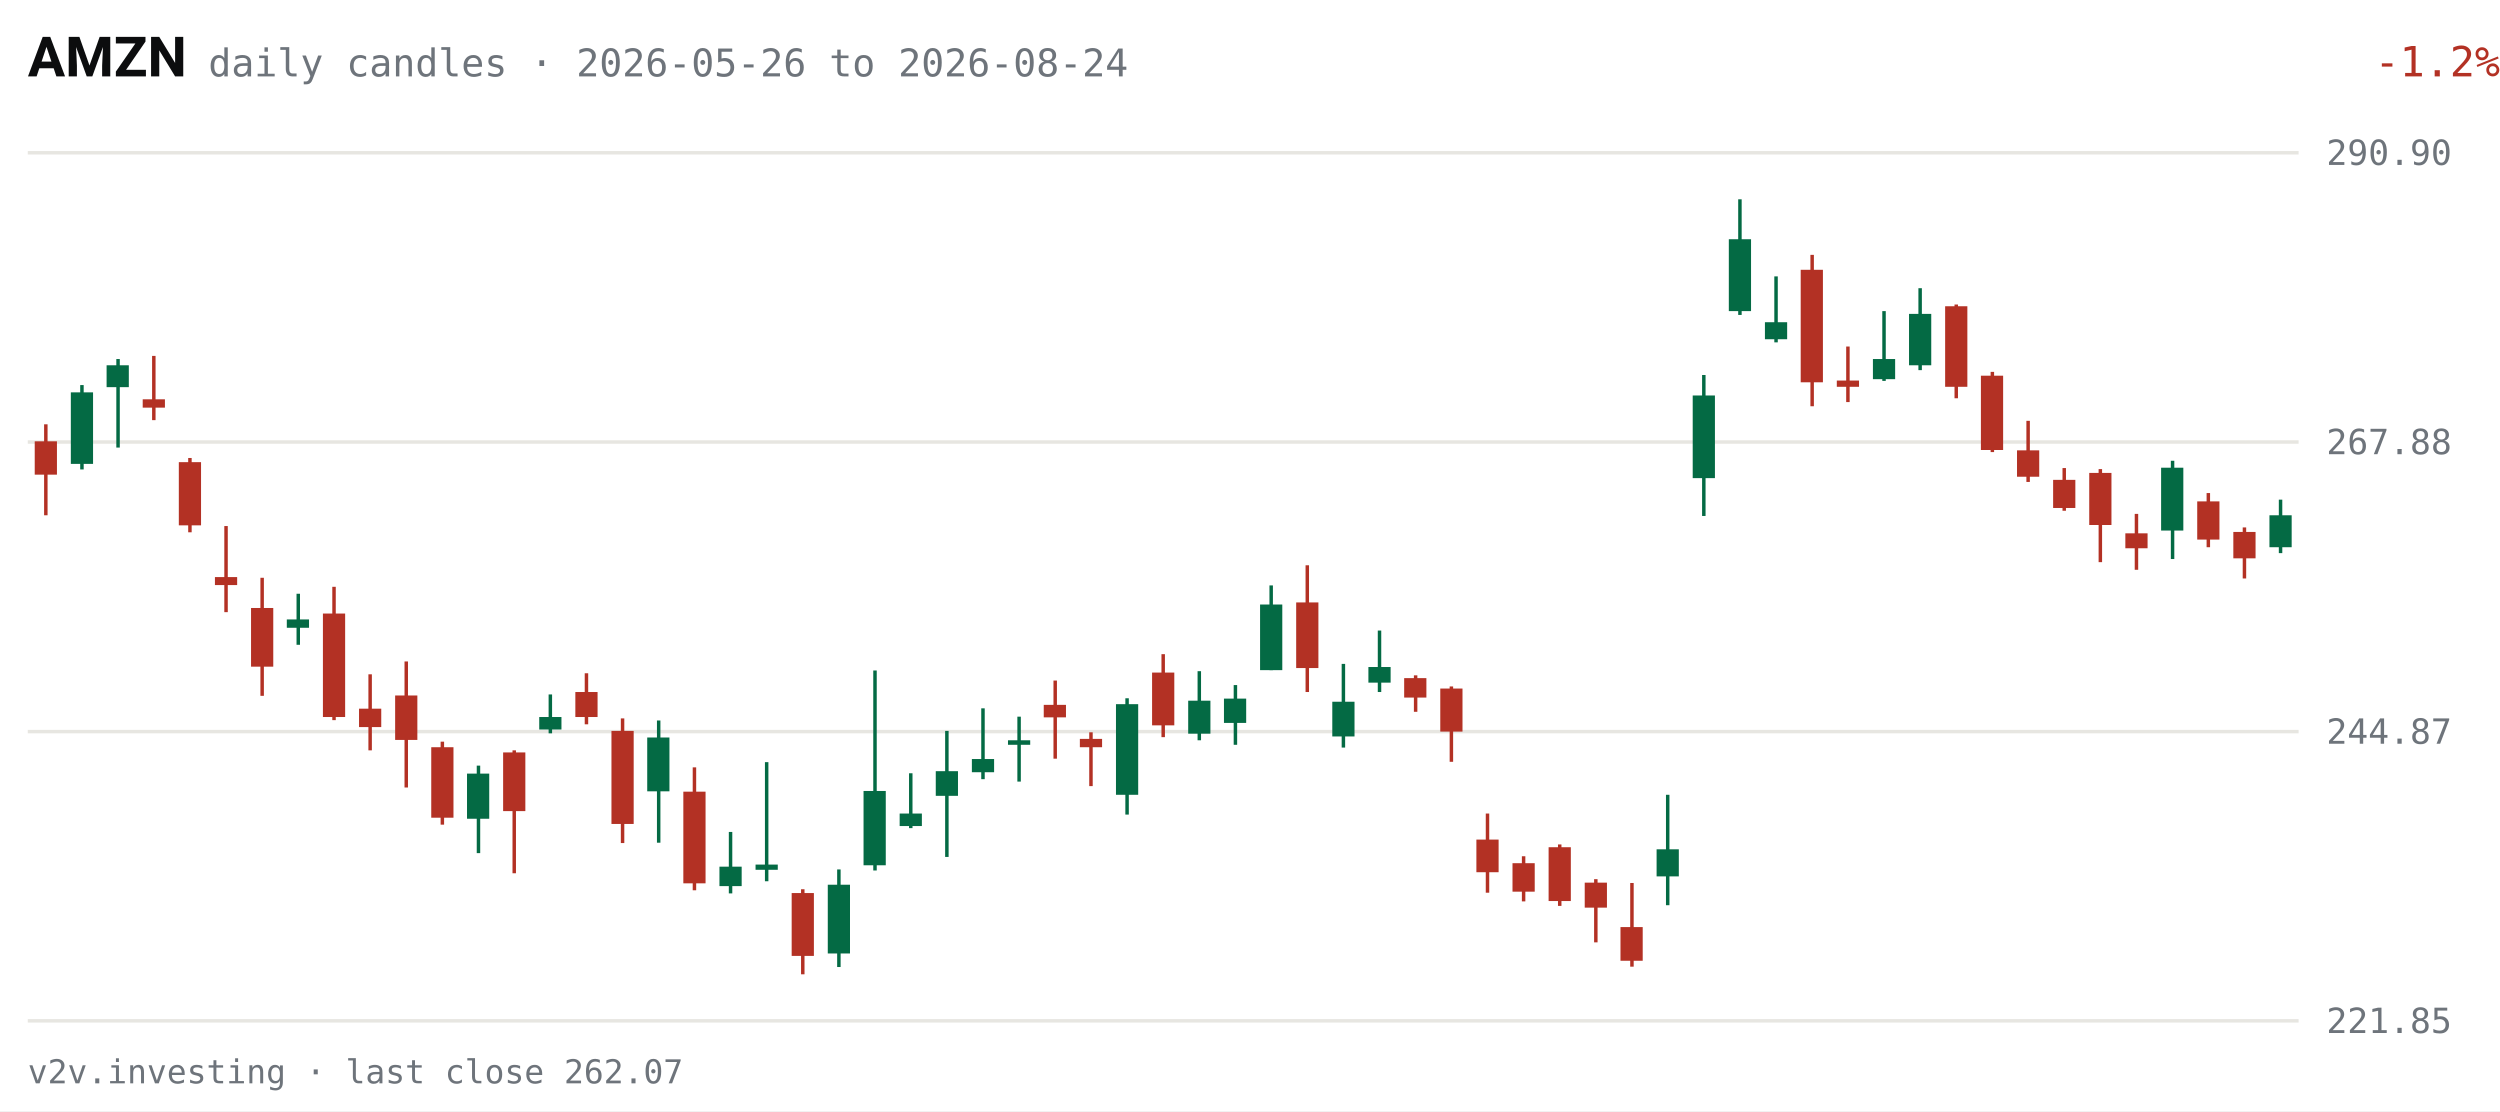
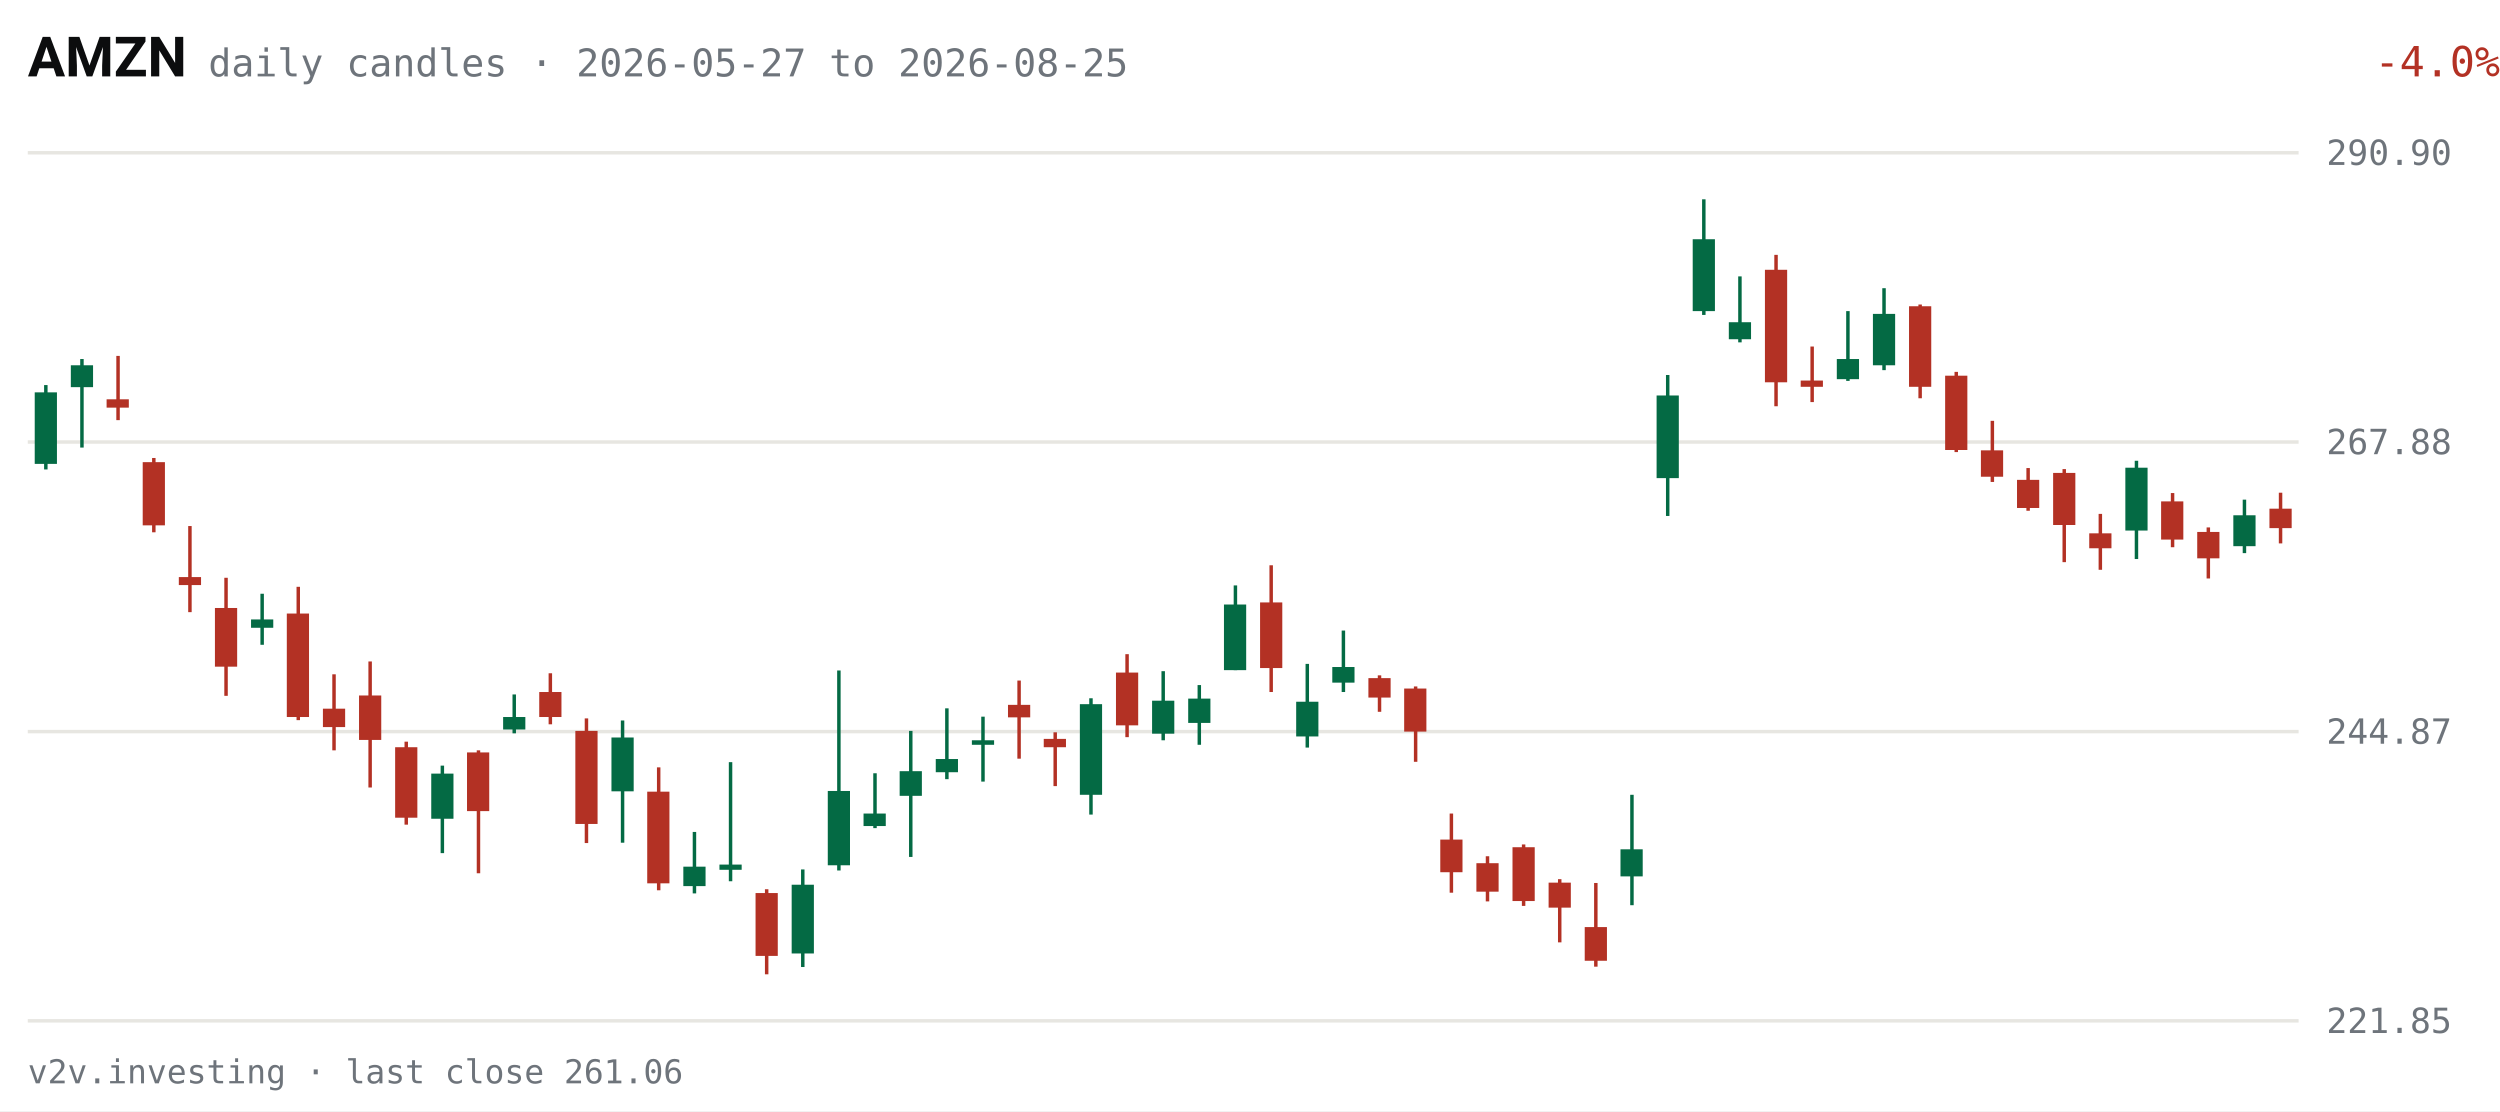
<svg xmlns="http://www.w3.org/2000/svg" viewBox="0 0 720 320" width="720" height="320" role="img" aria-label="AMZN daily candles, last 63 sessions">
  <rect width="720" height="320" fill="#FFFFFF" />
  <text x="8" y="22" fill="#0C0D0E" font-size="16" font-weight="600" font-family="system-ui,-apple-system,Segoe UI,Roboto,sans-serif">AMZN</text>
-   <text x="60" y="22" fill="#6E747B" font-size="11" font-family="ui-monospace,SFMono-Regular,Menlo,Consolas,monospace">daily candles · 2026-05-26 to 2026-08-24</text>
-   <text x="670" y="22" fill="#B33124" font-size="12" text-anchor="end" font-family="ui-monospace,SFMono-Regular,Menlo,Consolas,monospace" transform="translate(50,0)">-1.2%</text>
+   <text x="60" y="22" fill="#6E747B" font-size="11" font-family="ui-monospace,SFMono-Regular,Menlo,Consolas,monospace">daily candles · 2026-05-27 to 2026-08-25</text>
+   <text x="670" y="22" fill="#B33124" font-size="12" text-anchor="end" font-family="ui-monospace,SFMono-Regular,Menlo,Consolas,monospace" transform="translate(50,0)">-4.0%</text>
  <g font-family="ui-monospace,SFMono-Regular,Menlo,Consolas,monospace">
    <line x1="8" y1="294.0" x2="662" y2="294.0" stroke="#E7E6E1" stroke-width="1" />
    <text x="670" y="297.5" fill="#6E747B" font-size="10">221.85</text>
    <line x1="8" y1="210.7" x2="662" y2="210.7" stroke="#E7E6E1" stroke-width="1" />
    <text x="670" y="214.2" fill="#6E747B" font-size="10">244.87</text>
    <line x1="8" y1="127.3" x2="662" y2="127.3" stroke="#E7E6E1" stroke-width="1" />
    <text x="670" y="130.8" fill="#6E747B" font-size="10">267.88</text>
    <line x1="8" y1="44.0" x2="662" y2="44.0" stroke="#E7E6E1" stroke-width="1" />
    <text x="670" y="47.5" fill="#6E747B" font-size="10">290.90</text>
-     <line x1="13.2" y1="122.2" x2="13.2" y2="148.4" stroke="#B33124" stroke-width="1" />
-     <rect x="10.0" y="127.1" width="6.4" height="9.6" fill="#B33124" />
-     <line x1="23.6" y1="110.9" x2="23.6" y2="135.2" stroke="#046A44" stroke-width="1" />
-     <rect x="20.4" y="113.0" width="6.4" height="20.6" fill="#046A44" />
-     <line x1="34.0" y1="103.4" x2="34.0" y2="128.9" stroke="#046A44" stroke-width="1" />
-     <rect x="30.7" y="105.2" width="6.4" height="6.3" fill="#046A44" />
-     <line x1="44.3" y1="102.5" x2="44.3" y2="121.0" stroke="#B33124" stroke-width="1" />
-     <rect x="41.1" y="115.0" width="6.4" height="2.4" fill="#B33124" />
-     <line x1="54.7" y1="131.9" x2="54.7" y2="153.3" stroke="#B33124" stroke-width="1" />
-     <rect x="51.5" y="133.1" width="6.4" height="18.2" fill="#B33124" />
-     <line x1="65.1" y1="151.5" x2="65.1" y2="176.3" stroke="#B33124" stroke-width="1" />
-     <rect x="61.9" y="166.2" width="6.4" height="2.3" fill="#B33124" />
-     <line x1="75.5" y1="166.4" x2="75.5" y2="200.4" stroke="#B33124" stroke-width="1" />
-     <rect x="72.3" y="175.1" width="6.4" height="16.9" fill="#B33124" />
-     <line x1="85.9" y1="171.0" x2="85.9" y2="185.7" stroke="#046A44" stroke-width="1" />
-     <rect x="82.6" y="178.4" width="6.4" height="2.4" fill="#046A44" />
-     <line x1="96.2" y1="169.0" x2="96.2" y2="207.4" stroke="#B33124" stroke-width="1" />
-     <rect x="93.0" y="176.7" width="6.4" height="29.8" fill="#B33124" />
-     <line x1="106.6" y1="194.2" x2="106.6" y2="216.1" stroke="#B33124" stroke-width="1" />
-     <rect x="103.4" y="204.1" width="6.4" height="5.3" fill="#B33124" />
-     <line x1="117.0" y1="190.5" x2="117.0" y2="226.8" stroke="#B33124" stroke-width="1" />
-     <rect x="113.8" y="200.3" width="6.4" height="12.8" fill="#B33124" />
-     <line x1="127.4" y1="213.6" x2="127.4" y2="237.5" stroke="#B33124" stroke-width="1" />
-     <rect x="124.2" y="215.2" width="6.4" height="20.3" fill="#B33124" />
-     <line x1="137.8" y1="220.5" x2="137.8" y2="245.7" stroke="#046A44" stroke-width="1" />
-     <rect x="134.5" y="222.8" width="6.4" height="13.0" fill="#046A44" />
-     <line x1="148.1" y1="216.1" x2="148.1" y2="251.5" stroke="#B33124" stroke-width="1" />
-     <rect x="144.9" y="216.7" width="6.4" height="16.9" fill="#B33124" />
-     <line x1="158.5" y1="200.0" x2="158.5" y2="211.2" stroke="#046A44" stroke-width="1" />
-     <rect x="155.3" y="206.5" width="6.4" height="3.6" fill="#046A44" />
-     <line x1="168.9" y1="193.9" x2="168.9" y2="208.6" stroke="#B33124" stroke-width="1" />
-     <rect x="165.7" y="199.3" width="6.4" height="7.2" fill="#B33124" />
-     <line x1="179.3" y1="206.9" x2="179.3" y2="242.8" stroke="#B33124" stroke-width="1" />
-     <rect x="176.1" y="210.5" width="6.4" height="26.8" fill="#B33124" />
-     <line x1="189.7" y1="207.5" x2="189.7" y2="242.7" stroke="#046A44" stroke-width="1" />
-     <rect x="186.4" y="212.4" width="6.4" height="15.5" fill="#046A44" />
-     <line x1="200.0" y1="221.0" x2="200.0" y2="256.4" stroke="#B33124" stroke-width="1" />
-     <rect x="196.8" y="228.0" width="6.4" height="26.4" fill="#B33124" />
-     <line x1="210.4" y1="239.6" x2="210.4" y2="257.3" stroke="#046A44" stroke-width="1" />
-     <rect x="207.2" y="249.6" width="6.4" height="5.6" fill="#046A44" />
-     <line x1="220.8" y1="219.5" x2="220.8" y2="253.8" stroke="#046A44" stroke-width="1" />
-     <rect x="217.6" y="249.0" width="6.4" height="1.5" fill="#046A44" />
-     <line x1="231.2" y1="256.1" x2="231.2" y2="280.6" stroke="#B33124" stroke-width="1" />
-     <rect x="228.0" y="257.2" width="6.4" height="18.1" fill="#B33124" />
-     <line x1="241.6" y1="250.4" x2="241.6" y2="278.5" stroke="#046A44" stroke-width="1" />
-     <rect x="238.4" y="254.8" width="6.4" height="19.8" fill="#046A44" />
-     <line x1="252.0" y1="193.1" x2="252.0" y2="250.7" stroke="#046A44" stroke-width="1" />
-     <rect x="248.7" y="227.8" width="6.4" height="21.4" fill="#046A44" />
-     <line x1="262.3" y1="222.7" x2="262.3" y2="238.5" stroke="#046A44" stroke-width="1" />
-     <rect x="259.1" y="234.3" width="6.4" height="3.6" fill="#046A44" />
-     <line x1="272.7" y1="210.5" x2="272.7" y2="246.8" stroke="#046A44" stroke-width="1" />
-     <rect x="269.5" y="222.1" width="6.4" height="7.1" fill="#046A44" />
-     <line x1="283.1" y1="204.0" x2="283.1" y2="224.4" stroke="#046A44" stroke-width="1" />
-     <rect x="279.9" y="218.6" width="6.4" height="3.8" fill="#046A44" />
-     <line x1="293.5" y1="206.4" x2="293.5" y2="225.1" stroke="#046A44" stroke-width="1" />
-     <rect x="290.3" y="213.2" width="6.4" height="1.3" fill="#046A44" />
-     <line x1="303.9" y1="196.0" x2="303.9" y2="218.5" stroke="#B33124" stroke-width="1" />
-     <rect x="300.6" y="203.0" width="6.4" height="3.6" fill="#B33124" />
-     <line x1="314.2" y1="210.9" x2="314.2" y2="226.4" stroke="#B33124" stroke-width="1" />
-     <rect x="311.0" y="212.8" width="6.4" height="2.4" fill="#B33124" />
-     <line x1="324.6" y1="201.1" x2="324.6" y2="234.6" stroke="#046A44" stroke-width="1" />
-     <rect x="321.4" y="202.8" width="6.4" height="26.1" fill="#046A44" />
-     <line x1="335.0" y1="188.4" x2="335.0" y2="212.3" stroke="#B33124" stroke-width="1" />
-     <rect x="331.8" y="193.7" width="6.4" height="15.2" fill="#B33124" />
-     <line x1="345.4" y1="193.3" x2="345.4" y2="213.2" stroke="#046A44" stroke-width="1" />
-     <rect x="342.2" y="201.8" width="6.4" height="9.5" fill="#046A44" />
-     <line x1="355.8" y1="197.3" x2="355.8" y2="214.5" stroke="#046A44" stroke-width="1" />
-     <rect x="352.5" y="201.2" width="6.4" height="7.0" fill="#046A44" />
-     <line x1="366.1" y1="168.6" x2="366.1" y2="193.0" stroke="#046A44" stroke-width="1" />
-     <rect x="362.9" y="174.1" width="6.4" height="18.9" fill="#046A44" />
-     <line x1="376.5" y1="162.8" x2="376.5" y2="199.3" stroke="#B33124" stroke-width="1" />
-     <rect x="373.3" y="173.5" width="6.4" height="18.9" fill="#B33124" />
-     <line x1="386.9" y1="191.2" x2="386.9" y2="215.3" stroke="#046A44" stroke-width="1" />
-     <rect x="383.7" y="202.1" width="6.4" height="10.0" fill="#046A44" />
-     <line x1="397.3" y1="181.6" x2="397.3" y2="199.3" stroke="#046A44" stroke-width="1" />
-     <rect x="394.1" y="192.1" width="6.4" height="4.5" fill="#046A44" />
-     <line x1="407.7" y1="194.5" x2="407.7" y2="205.0" stroke="#B33124" stroke-width="1" />
-     <rect x="404.4" y="195.3" width="6.4" height="5.6" fill="#B33124" />
-     <line x1="418.0" y1="197.7" x2="418.0" y2="219.4" stroke="#B33124" stroke-width="1" />
-     <rect x="414.8" y="198.3" width="6.4" height="12.4" fill="#B33124" />
-     <line x1="428.4" y1="234.3" x2="428.4" y2="257.1" stroke="#B33124" stroke-width="1" />
-     <rect x="425.2" y="241.8" width="6.4" height="9.4" fill="#B33124" />
-     <line x1="438.8" y1="246.6" x2="438.8" y2="259.6" stroke="#B33124" stroke-width="1" />
-     <rect x="435.6" y="248.6" width="6.4" height="8.2" fill="#B33124" />
-     <line x1="449.2" y1="243.2" x2="449.2" y2="260.9" stroke="#B33124" stroke-width="1" />
-     <rect x="446.0" y="244.0" width="6.4" height="15.5" fill="#B33124" />
-     <line x1="459.6" y1="253.2" x2="459.6" y2="271.4" stroke="#B33124" stroke-width="1" />
-     <rect x="456.4" y="254.2" width="6.4" height="7.2" fill="#B33124" />
-     <line x1="470.0" y1="254.3" x2="470.0" y2="278.4" stroke="#B33124" stroke-width="1" />
-     <rect x="466.7" y="267.0" width="6.4" height="9.7" fill="#B33124" />
-     <line x1="480.3" y1="228.9" x2="480.3" y2="260.7" stroke="#046A44" stroke-width="1" />
-     <rect x="477.1" y="244.6" width="6.4" height="7.8" fill="#046A44" />
-     <line x1="490.7" y1="108.0" x2="490.7" y2="148.6" stroke="#046A44" stroke-width="1" />
-     <rect x="487.5" y="113.9" width="6.4" height="23.8" fill="#046A44" />
-     <line x1="501.1" y1="57.4" x2="501.1" y2="90.7" stroke="#046A44" stroke-width="1" />
-     <rect x="497.9" y="68.9" width="6.4" height="20.7" fill="#046A44" />
-     <line x1="511.5" y1="79.6" x2="511.5" y2="98.6" stroke="#046A44" stroke-width="1" />
-     <rect x="508.3" y="92.8" width="6.4" height="4.9" fill="#046A44" />
-     <line x1="521.9" y1="73.4" x2="521.9" y2="117.0" stroke="#B33124" stroke-width="1" />
-     <rect x="518.6" y="77.7" width="6.4" height="32.4" fill="#B33124" />
-     <line x1="532.2" y1="99.8" x2="532.2" y2="115.8" stroke="#B33124" stroke-width="1" />
-     <rect x="529.0" y="109.6" width="6.4" height="1.8" fill="#B33124" />
-     <line x1="542.6" y1="89.6" x2="542.6" y2="109.7" stroke="#046A44" stroke-width="1" />
-     <rect x="539.4" y="103.4" width="6.4" height="5.8" fill="#046A44" />
-     <line x1="553.0" y1="83.0" x2="553.0" y2="106.6" stroke="#046A44" stroke-width="1" />
-     <rect x="549.8" y="90.4" width="6.4" height="14.8" fill="#046A44" />
-     <line x1="563.4" y1="87.7" x2="563.4" y2="114.7" stroke="#B33124" stroke-width="1" />
-     <rect x="560.2" y="88.2" width="6.4" height="23.2" fill="#B33124" />
-     <line x1="573.8" y1="107.1" x2="573.8" y2="130.2" stroke="#B33124" stroke-width="1" />
-     <rect x="570.5" y="108.2" width="6.4" height="21.4" fill="#B33124" />
-     <line x1="584.1" y1="121.2" x2="584.1" y2="138.8" stroke="#B33124" stroke-width="1" />
-     <rect x="580.9" y="129.7" width="6.4" height="7.6" fill="#B33124" />
-     <line x1="594.5" y1="134.8" x2="594.5" y2="147.1" stroke="#B33124" stroke-width="1" />
-     <rect x="591.3" y="138.2" width="6.4" height="8.1" fill="#B33124" />
-     <line x1="604.9" y1="135.1" x2="604.9" y2="161.9" stroke="#B33124" stroke-width="1" />
-     <rect x="601.7" y="136.2" width="6.4" height="15.0" fill="#B33124" />
-     <line x1="615.3" y1="148.0" x2="615.3" y2="164.1" stroke="#B33124" stroke-width="1" />
-     <rect x="612.1" y="153.6" width="6.4" height="4.3" fill="#B33124" />
-     <line x1="625.7" y1="132.7" x2="625.7" y2="161.0" stroke="#046A44" stroke-width="1" />
-     <rect x="622.4" y="134.7" width="6.4" height="18.1" fill="#046A44" />
-     <line x1="636.0" y1="142.0" x2="636.0" y2="157.6" stroke="#B33124" stroke-width="1" />
-     <rect x="632.8" y="144.4" width="6.4" height="11.0" fill="#B33124" />
-     <line x1="646.4" y1="151.9" x2="646.4" y2="166.6" stroke="#B33124" stroke-width="1" />
-     <rect x="643.2" y="153.2" width="6.4" height="7.6" fill="#B33124" />
-     <line x1="656.8" y1="143.9" x2="656.8" y2="159.3" stroke="#046A44" stroke-width="1" />
-     <rect x="653.6" y="148.4" width="6.4" height="9.2" fill="#046A44" />
+     <line x1="13.2" y1="110.9" x2="13.2" y2="135.2" stroke="#046A44" stroke-width="1" />
+     <rect x="10.0" y="113.0" width="6.4" height="20.6" fill="#046A44" />
+     <line x1="23.6" y1="103.4" x2="23.6" y2="128.9" stroke="#046A44" stroke-width="1" />
+     <rect x="20.4" y="105.2" width="6.4" height="6.3" fill="#046A44" />
+     <line x1="34.0" y1="102.5" x2="34.0" y2="121.0" stroke="#B33124" stroke-width="1" />
+     <rect x="30.7" y="115.0" width="6.4" height="2.4" fill="#B33124" />
+     <line x1="44.3" y1="131.9" x2="44.3" y2="153.3" stroke="#B33124" stroke-width="1" />
+     <rect x="41.1" y="133.1" width="6.4" height="18.2" fill="#B33124" />
+     <line x1="54.7" y1="151.5" x2="54.7" y2="176.3" stroke="#B33124" stroke-width="1" />
+     <rect x="51.5" y="166.2" width="6.4" height="2.3" fill="#B33124" />
+     <line x1="65.1" y1="166.4" x2="65.1" y2="200.4" stroke="#B33124" stroke-width="1" />
+     <rect x="61.9" y="175.1" width="6.4" height="16.9" fill="#B33124" />
+     <line x1="75.5" y1="171.0" x2="75.5" y2="185.7" stroke="#046A44" stroke-width="1" />
+     <rect x="72.3" y="178.4" width="6.4" height="2.4" fill="#046A44" />
+     <line x1="85.9" y1="169.0" x2="85.9" y2="207.4" stroke="#B33124" stroke-width="1" />
+     <rect x="82.6" y="176.7" width="6.4" height="29.8" fill="#B33124" />
+     <line x1="96.2" y1="194.2" x2="96.2" y2="216.1" stroke="#B33124" stroke-width="1" />
+     <rect x="93.0" y="204.1" width="6.4" height="5.3" fill="#B33124" />
+     <line x1="106.6" y1="190.5" x2="106.6" y2="226.8" stroke="#B33124" stroke-width="1" />
+     <rect x="103.4" y="200.3" width="6.4" height="12.8" fill="#B33124" />
+     <line x1="117.0" y1="213.6" x2="117.0" y2="237.5" stroke="#B33124" stroke-width="1" />
+     <rect x="113.8" y="215.2" width="6.4" height="20.3" fill="#B33124" />
+     <line x1="127.4" y1="220.5" x2="127.4" y2="245.7" stroke="#046A44" stroke-width="1" />
+     <rect x="124.2" y="222.8" width="6.4" height="13.0" fill="#046A44" />
+     <line x1="137.8" y1="216.1" x2="137.8" y2="251.5" stroke="#B33124" stroke-width="1" />
+     <rect x="134.5" y="216.7" width="6.4" height="16.9" fill="#B33124" />
+     <line x1="148.1" y1="200.0" x2="148.1" y2="211.2" stroke="#046A44" stroke-width="1" />
+     <rect x="144.9" y="206.5" width="6.4" height="3.6" fill="#046A44" />
+     <line x1="158.5" y1="193.9" x2="158.5" y2="208.6" stroke="#B33124" stroke-width="1" />
+     <rect x="155.3" y="199.3" width="6.4" height="7.2" fill="#B33124" />
+     <line x1="168.9" y1="206.9" x2="168.9" y2="242.8" stroke="#B33124" stroke-width="1" />
+     <rect x="165.7" y="210.5" width="6.4" height="26.8" fill="#B33124" />
+     <line x1="179.3" y1="207.5" x2="179.3" y2="242.7" stroke="#046A44" stroke-width="1" />
+     <rect x="176.1" y="212.4" width="6.4" height="15.5" fill="#046A44" />
+     <line x1="189.7" y1="221.0" x2="189.7" y2="256.4" stroke="#B33124" stroke-width="1" />
+     <rect x="186.4" y="228.0" width="6.4" height="26.4" fill="#B33124" />
+     <line x1="200.0" y1="239.6" x2="200.0" y2="257.3" stroke="#046A44" stroke-width="1" />
+     <rect x="196.8" y="249.6" width="6.4" height="5.6" fill="#046A44" />
+     <line x1="210.4" y1="219.5" x2="210.4" y2="253.8" stroke="#046A44" stroke-width="1" />
+     <rect x="207.2" y="249.0" width="6.4" height="1.5" fill="#046A44" />
+     <line x1="220.8" y1="256.1" x2="220.8" y2="280.6" stroke="#B33124" stroke-width="1" />
+     <rect x="217.6" y="257.2" width="6.4" height="18.1" fill="#B33124" />
+     <line x1="231.2" y1="250.4" x2="231.2" y2="278.5" stroke="#046A44" stroke-width="1" />
+     <rect x="228.0" y="254.8" width="6.4" height="19.8" fill="#046A44" />
+     <line x1="241.6" y1="193.1" x2="241.6" y2="250.7" stroke="#046A44" stroke-width="1" />
+     <rect x="238.4" y="227.8" width="6.4" height="21.4" fill="#046A44" />
+     <line x1="252.0" y1="222.7" x2="252.0" y2="238.5" stroke="#046A44" stroke-width="1" />
+     <rect x="248.7" y="234.3" width="6.4" height="3.6" fill="#046A44" />
+     <line x1="262.3" y1="210.5" x2="262.3" y2="246.8" stroke="#046A44" stroke-width="1" />
+     <rect x="259.1" y="222.1" width="6.4" height="7.1" fill="#046A44" />
+     <line x1="272.7" y1="204.0" x2="272.7" y2="224.4" stroke="#046A44" stroke-width="1" />
+     <rect x="269.5" y="218.6" width="6.4" height="3.8" fill="#046A44" />
+     <line x1="283.1" y1="206.4" x2="283.1" y2="225.1" stroke="#046A44" stroke-width="1" />
+     <rect x="279.9" y="213.2" width="6.4" height="1.3" fill="#046A44" />
+     <line x1="293.5" y1="196.0" x2="293.5" y2="218.5" stroke="#B33124" stroke-width="1" />
+     <rect x="290.3" y="203.0" width="6.4" height="3.6" fill="#B33124" />
+     <line x1="303.9" y1="210.9" x2="303.9" y2="226.4" stroke="#B33124" stroke-width="1" />
+     <rect x="300.6" y="212.8" width="6.4" height="2.4" fill="#B33124" />
+     <line x1="314.2" y1="201.1" x2="314.2" y2="234.6" stroke="#046A44" stroke-width="1" />
+     <rect x="311.0" y="202.8" width="6.4" height="26.1" fill="#046A44" />
+     <line x1="324.6" y1="188.4" x2="324.6" y2="212.3" stroke="#B33124" stroke-width="1" />
+     <rect x="321.4" y="193.7" width="6.4" height="15.2" fill="#B33124" />
+     <line x1="335.0" y1="193.3" x2="335.0" y2="213.2" stroke="#046A44" stroke-width="1" />
+     <rect x="331.8" y="201.8" width="6.4" height="9.5" fill="#046A44" />
+     <line x1="345.4" y1="197.3" x2="345.4" y2="214.5" stroke="#046A44" stroke-width="1" />
+     <rect x="342.2" y="201.2" width="6.4" height="7.0" fill="#046A44" />
+     <line x1="355.8" y1="168.6" x2="355.8" y2="193.0" stroke="#046A44" stroke-width="1" />
+     <rect x="352.5" y="174.1" width="6.4" height="18.9" fill="#046A44" />
+     <line x1="366.1" y1="162.8" x2="366.1" y2="199.3" stroke="#B33124" stroke-width="1" />
+     <rect x="362.9" y="173.5" width="6.4" height="18.9" fill="#B33124" />
+     <line x1="376.5" y1="191.2" x2="376.5" y2="215.3" stroke="#046A44" stroke-width="1" />
+     <rect x="373.3" y="202.1" width="6.4" height="10.0" fill="#046A44" />
+     <line x1="386.9" y1="181.6" x2="386.9" y2="199.3" stroke="#046A44" stroke-width="1" />
+     <rect x="383.7" y="192.1" width="6.4" height="4.5" fill="#046A44" />
+     <line x1="397.3" y1="194.5" x2="397.3" y2="205.0" stroke="#B33124" stroke-width="1" />
+     <rect x="394.1" y="195.3" width="6.4" height="5.6" fill="#B33124" />
+     <line x1="407.7" y1="197.7" x2="407.7" y2="219.4" stroke="#B33124" stroke-width="1" />
+     <rect x="404.4" y="198.3" width="6.4" height="12.4" fill="#B33124" />
+     <line x1="418.0" y1="234.3" x2="418.0" y2="257.1" stroke="#B33124" stroke-width="1" />
+     <rect x="414.8" y="241.8" width="6.4" height="9.4" fill="#B33124" />
+     <line x1="428.4" y1="246.6" x2="428.4" y2="259.6" stroke="#B33124" stroke-width="1" />
+     <rect x="425.2" y="248.6" width="6.4" height="8.2" fill="#B33124" />
+     <line x1="438.8" y1="243.2" x2="438.8" y2="260.9" stroke="#B33124" stroke-width="1" />
+     <rect x="435.6" y="244.0" width="6.4" height="15.5" fill="#B33124" />
+     <line x1="449.2" y1="253.2" x2="449.2" y2="271.4" stroke="#B33124" stroke-width="1" />
+     <rect x="446.0" y="254.2" width="6.4" height="7.2" fill="#B33124" />
+     <line x1="459.6" y1="254.3" x2="459.6" y2="278.4" stroke="#B33124" stroke-width="1" />
+     <rect x="456.4" y="267.0" width="6.4" height="9.7" fill="#B33124" />
+     <line x1="470.0" y1="228.9" x2="470.0" y2="260.7" stroke="#046A44" stroke-width="1" />
+     <rect x="466.7" y="244.6" width="6.4" height="7.8" fill="#046A44" />
+     <line x1="480.3" y1="108.0" x2="480.3" y2="148.6" stroke="#046A44" stroke-width="1" />
+     <rect x="477.1" y="113.9" width="6.4" height="23.8" fill="#046A44" />
+     <line x1="490.7" y1="57.4" x2="490.7" y2="90.7" stroke="#046A44" stroke-width="1" />
+     <rect x="487.5" y="68.9" width="6.4" height="20.7" fill="#046A44" />
+     <line x1="501.1" y1="79.6" x2="501.1" y2="98.6" stroke="#046A44" stroke-width="1" />
+     <rect x="497.9" y="92.8" width="6.4" height="4.9" fill="#046A44" />
+     <line x1="511.5" y1="73.4" x2="511.5" y2="117.0" stroke="#B33124" stroke-width="1" />
+     <rect x="508.3" y="77.7" width="6.4" height="32.4" fill="#B33124" />
+     <line x1="521.9" y1="99.8" x2="521.9" y2="115.8" stroke="#B33124" stroke-width="1" />
+     <rect x="518.6" y="109.6" width="6.4" height="1.8" fill="#B33124" />
+     <line x1="532.2" y1="89.6" x2="532.2" y2="109.7" stroke="#046A44" stroke-width="1" />
+     <rect x="529.0" y="103.4" width="6.4" height="5.8" fill="#046A44" />
+     <line x1="542.6" y1="83.0" x2="542.6" y2="106.6" stroke="#046A44" stroke-width="1" />
+     <rect x="539.4" y="90.4" width="6.4" height="14.8" fill="#046A44" />
+     <line x1="553.0" y1="87.7" x2="553.0" y2="114.7" stroke="#B33124" stroke-width="1" />
+     <rect x="549.8" y="88.2" width="6.4" height="23.2" fill="#B33124" />
+     <line x1="563.4" y1="107.1" x2="563.4" y2="130.2" stroke="#B33124" stroke-width="1" />
+     <rect x="560.2" y="108.2" width="6.4" height="21.4" fill="#B33124" />
+     <line x1="573.8" y1="121.2" x2="573.8" y2="138.8" stroke="#B33124" stroke-width="1" />
+     <rect x="570.5" y="129.7" width="6.4" height="7.6" fill="#B33124" />
+     <line x1="584.1" y1="134.8" x2="584.1" y2="147.1" stroke="#B33124" stroke-width="1" />
+     <rect x="580.9" y="138.2" width="6.4" height="8.1" fill="#B33124" />
+     <line x1="594.5" y1="135.1" x2="594.5" y2="161.9" stroke="#B33124" stroke-width="1" />
+     <rect x="591.3" y="136.2" width="6.4" height="15.0" fill="#B33124" />
+     <line x1="604.9" y1="148.0" x2="604.9" y2="164.1" stroke="#B33124" stroke-width="1" />
+     <rect x="601.7" y="153.6" width="6.4" height="4.3" fill="#B33124" />
+     <line x1="615.3" y1="132.7" x2="615.3" y2="161.0" stroke="#046A44" stroke-width="1" />
+     <rect x="612.1" y="134.7" width="6.4" height="18.1" fill="#046A44" />
+     <line x1="625.7" y1="142.0" x2="625.7" y2="157.6" stroke="#B33124" stroke-width="1" />
+     <rect x="622.4" y="144.4" width="6.4" height="11.0" fill="#B33124" />
+     <line x1="636.0" y1="151.9" x2="636.0" y2="166.6" stroke="#B33124" stroke-width="1" />
+     <rect x="632.8" y="153.2" width="6.4" height="7.6" fill="#B33124" />
+     <line x1="646.4" y1="143.9" x2="646.4" y2="159.3" stroke="#046A44" stroke-width="1" />
+     <rect x="643.2" y="148.4" width="6.4" height="8.9" fill="#046A44" />
+     <line x1="656.8" y1="141.9" x2="656.8" y2="156.5" stroke="#B33124" stroke-width="1" />
+     <rect x="653.6" y="146.5" width="6.4" height="5.6" fill="#B33124" />
  </g>
-   <text x="8" y="312" fill="#6E747B" font-size="9.5" font-family="ui-monospace,SFMono-Regular,Menlo,Consolas,monospace">v2v.investing · last close 262.07</text>
+   <text x="8" y="312" fill="#6E747B" font-size="9.5" font-family="ui-monospace,SFMono-Regular,Menlo,Consolas,monospace">v2v.investing · last close 261.06</text>
</svg>
